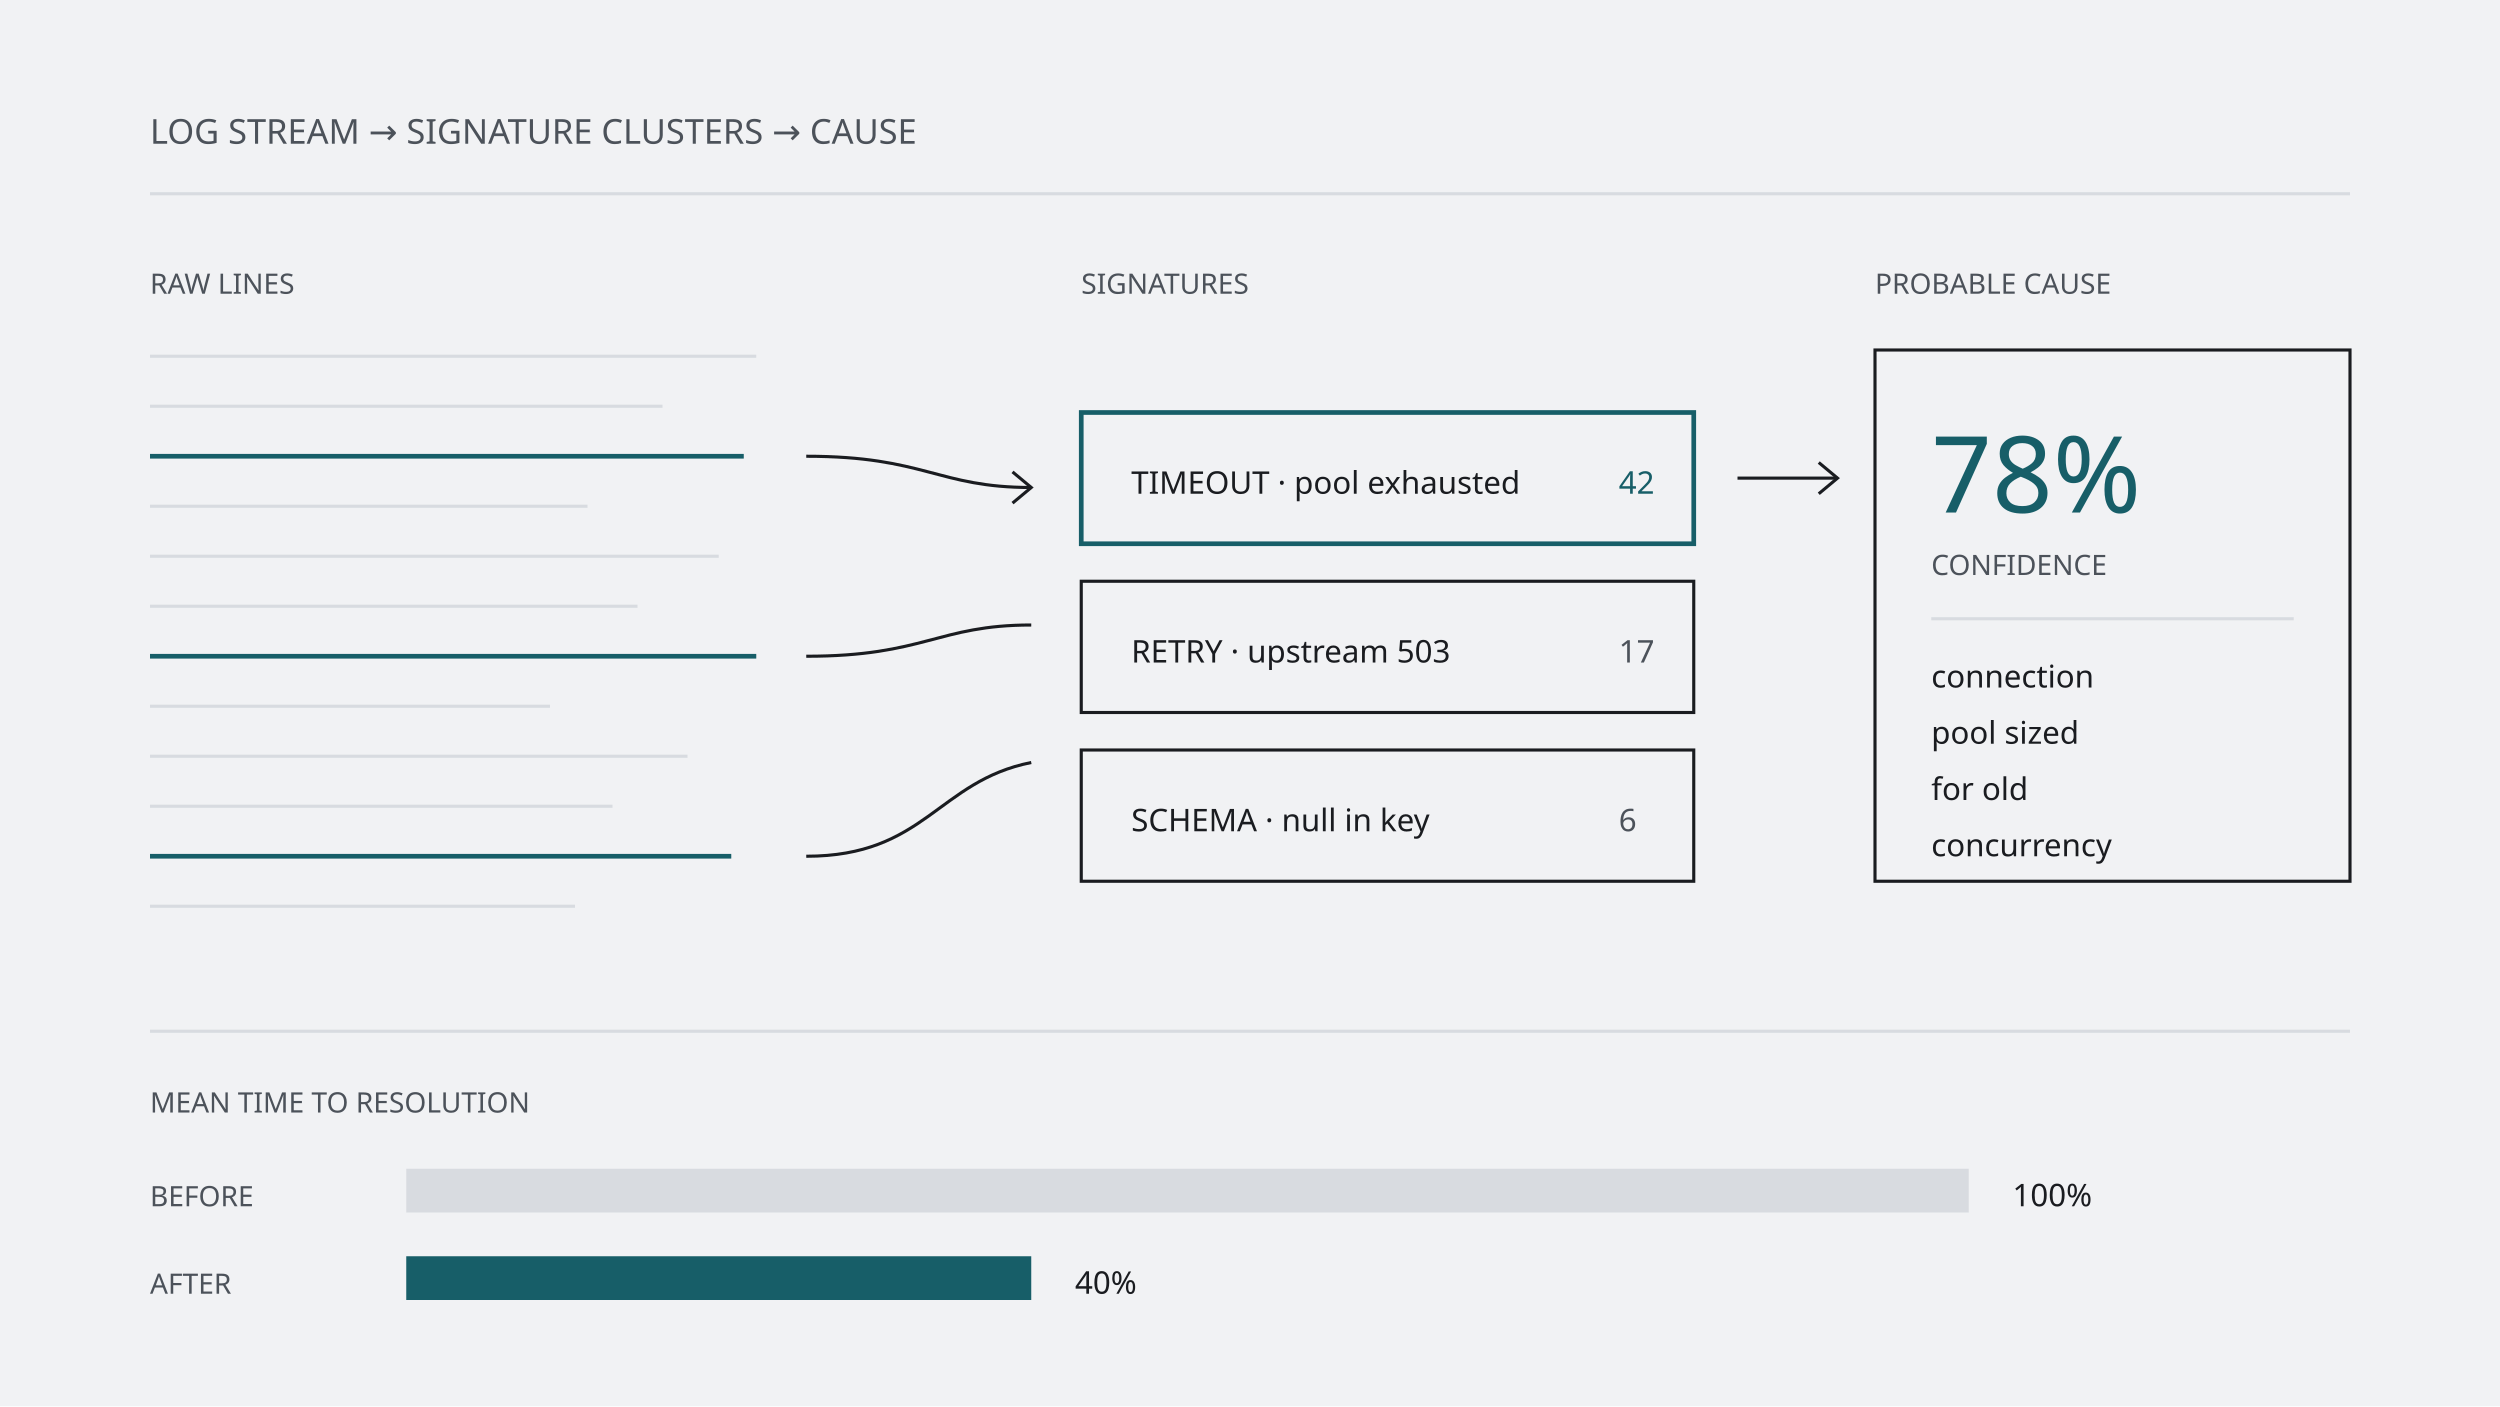
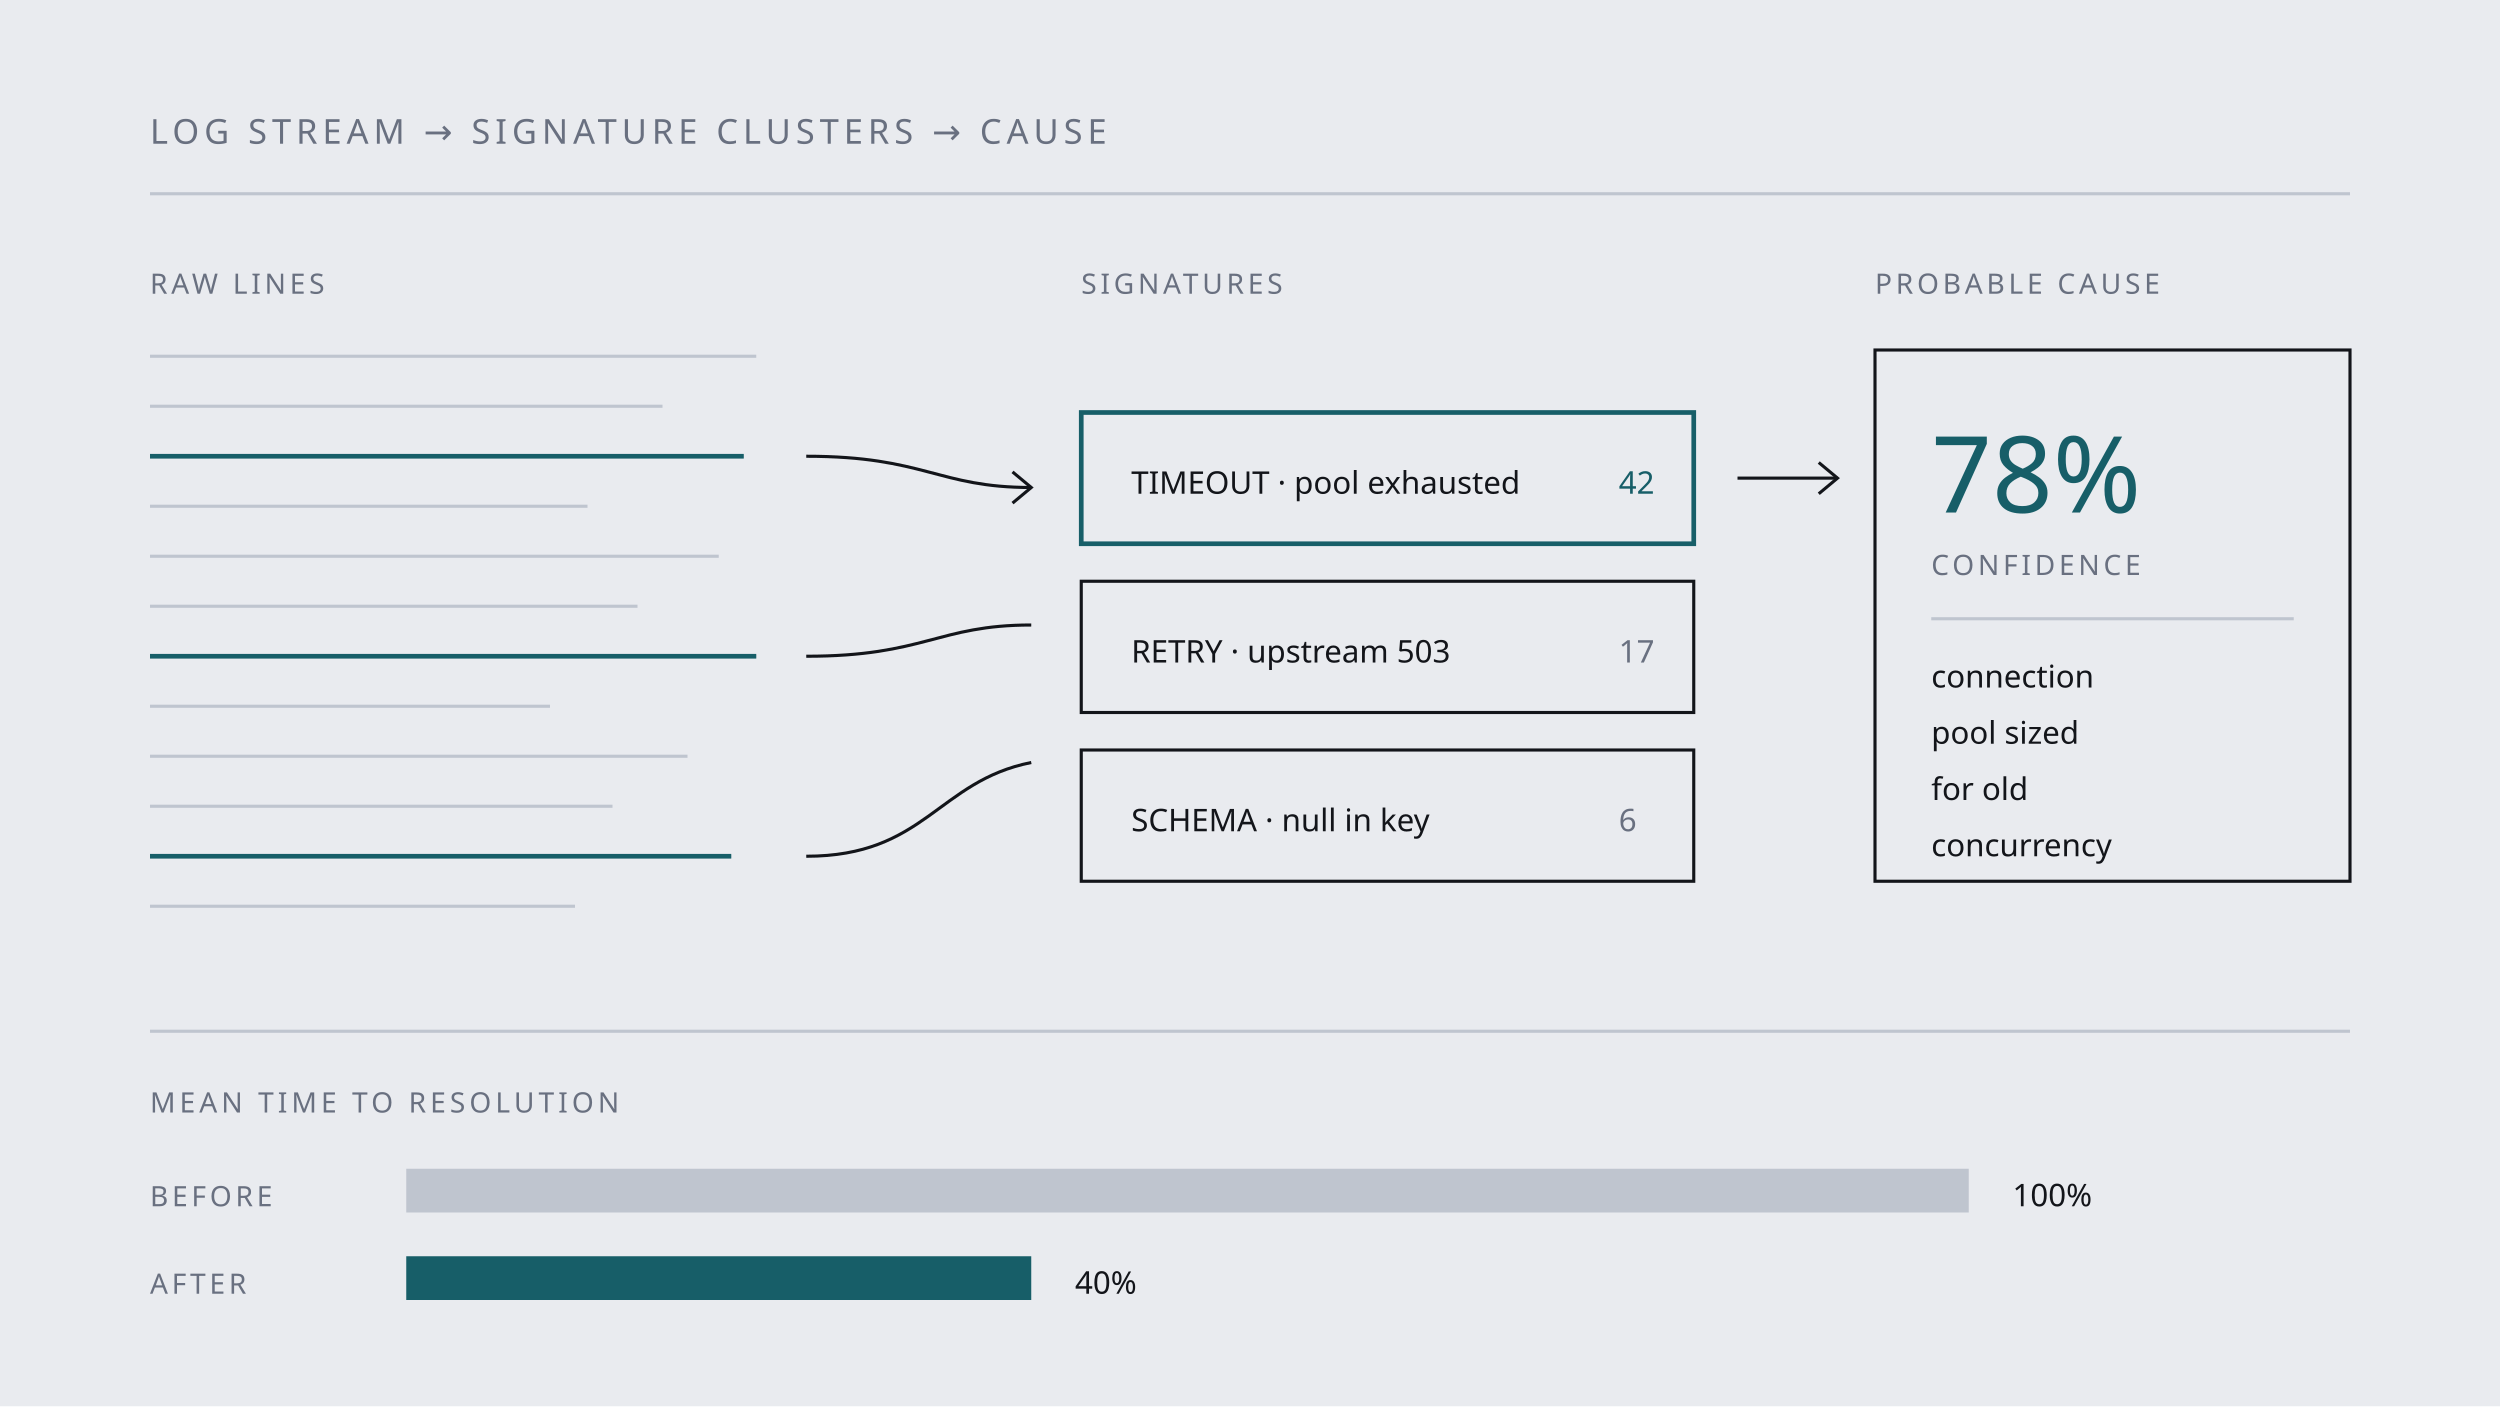
<svg xmlns="http://www.w3.org/2000/svg" viewBox="0 0 800 450" width="800" height="450" role="img" aria-label="Raw log lines clustered into failure signatures with a ranked probable root cause">
-   <rect width="800" height="450" fill="#F1F2F4" />
-   <g font-family="'Comic Sans MS', 'Segoe UI', system-ui, sans-serif" font-size="11" fill="#4C525A">
+   <rect width="800" height="450" fill="#E9EBEF" />
+   <g font-family="Manrope, 'Segoe UI', system-ui, sans-serif" font-size="11" letter-spacing="1.6" fill="#697080">
    <text x="48" y="46">LOG STREAM → SIGNATURE CLUSTERS → CAUSE</text>
  </g>
-   <line x1="48" y1="62" x2="752" y2="62" stroke="#D8DBE0" />
-   <g font-family="'Comic Sans MS', 'Segoe UI', system-ui, sans-serif" font-size="9" fill="#4C525A">
+   <line x1="48" y1="62" x2="752" y2="62" stroke="#BFC5CF" />
+   <g font-family="Manrope, 'Segoe UI', system-ui, sans-serif" font-size="9" letter-spacing="1.2" fill="#697080">
    <text x="48" y="94">RAW LINES</text>
  </g>
-   <g stroke="#D8DBE0" stroke-width="1">
+   <g stroke="#BFC5CF" stroke-width="1">
    <line x1="48" y1="114" x2="242" y2="114" />
    <line x1="48" y1="130" x2="212" y2="130" />
    <line x1="48" y1="146" x2="238" y2="146" />
    <line x1="48" y1="162" x2="188" y2="162" />
    <line x1="48" y1="178" x2="230" y2="178" />
    <line x1="48" y1="194" x2="204" y2="194" />
    <line x1="48" y1="210" x2="242" y2="210" />
    <line x1="48" y1="226" x2="176" y2="226" />
    <line x1="48" y1="242" x2="220" y2="242" />
    <line x1="48" y1="258" x2="196" y2="258" />
    <line x1="48" y1="274" x2="234" y2="274" />
    <line x1="48" y1="290" x2="184" y2="290" />
  </g>
  <g stroke="#175E68" stroke-width="1.5">
    <line x1="48" y1="146" x2="238" y2="146" />
    <line x1="48" y1="210" x2="242" y2="210" />
    <line x1="48" y1="274" x2="234" y2="274" />
  </g>
-   <g stroke="#1A1C20" stroke-width="1" fill="none">
+   <g stroke="#13151A" stroke-width="1" fill="none">
    <path d="M258 146 C296 146 300 156 330 156" />
    <path d="M258 210 C296 210 300 200 330 200" />
    <path d="M258 274 C296 274 300 250 330 244" />
    <path d="M324 151 l6 5 -6 5" />
  </g>
-   <g font-family="'Comic Sans MS', 'Segoe UI', system-ui, sans-serif" font-size="9" fill="#4C525A">
+   <g font-family="Manrope, 'Segoe UI', system-ui, sans-serif" font-size="9" letter-spacing="1.2" fill="#697080">
    <text x="346" y="94">SIGNATURES</text>
  </g>
-   <g font-family="'Comic Sans MS', 'Segoe UI', system-ui, sans-serif" font-size="10">
+   <g font-family="Manrope, 'Segoe UI', system-ui, sans-serif" font-size="10">
    <rect x="346" y="132" width="196" height="42" fill="none" stroke="#175E68" stroke-width="1.5" />
-     <text x="362" y="158" fill="#1A1C20">TIMEOUT · pool exhausted</text>
+     <text x="362" y="158" fill="#13151A">TIMEOUT · pool exhausted</text>
    <text x="518" y="158" fill="#175E68">42</text>
-     <rect x="346" y="186" width="196" height="42" fill="none" stroke="#1A1C20" />
-     <text x="362" y="212" fill="#1A1C20">RETRY · upstream 503</text>
-     <text x="518" y="212" fill="#4C525A">17</text>
-     <rect x="346" y="240" width="196" height="42" fill="none" stroke="#1A1C20" />
-     <text x="362" y="266" fill="#1A1C20">SCHEMA · null in key</text>
-     <text x="518" y="266" fill="#4C525A">6</text>
+     <rect x="346" y="186" width="196" height="42" fill="none" stroke="#13151A" />
+     <text x="362" y="212" fill="#13151A">RETRY · upstream 503</text>
+     <text x="518" y="212" fill="#697080">17</text>
+     <rect x="346" y="240" width="196" height="42" fill="none" stroke="#13151A" />
+     <text x="362" y="266" fill="#13151A">SCHEMA · null in key</text>
+     <text x="518" y="266" fill="#697080">6</text>
  </g>
-   <g stroke="#1A1C20" stroke-width="1" fill="none">
+   <g stroke="#13151A" stroke-width="1" fill="none">
    <path d="M556 153 H588" />
    <path d="M582 148 l6 5 -6 5" />
  </g>
-   <g font-family="'Comic Sans MS', 'Segoe UI', system-ui, sans-serif" font-size="9" fill="#4C525A">
+   <g font-family="Manrope, 'Segoe UI', system-ui, sans-serif" font-size="9" letter-spacing="1.2" fill="#697080">
    <text x="600" y="94">PROBABLE CAUSE</text>
  </g>
-   <rect x="600" y="112" width="152" height="170" fill="none" stroke="#1A1C20" />
-   <g font-family="'Comic Sans MS', 'Segoe UI', system-ui, sans-serif" font-size="34" fill="#175E68">
+   <rect x="600" y="112" width="152" height="170" fill="none" stroke="#13151A" />
+   <g font-family="Manrope, 'Segoe UI', system-ui, sans-serif" font-size="34" fill="#175E68">
    <text x="618" y="164">78%</text>
  </g>
-   <g font-family="'Comic Sans MS', 'Segoe UI', system-ui, sans-serif" font-size="9" fill="#4C525A">
+   <g font-family="Manrope, 'Segoe UI', system-ui, sans-serif" font-size="9" letter-spacing="1.2" fill="#697080">
    <text x="618" y="184">CONFIDENCE</text>
  </g>
-   <line x1="618" y1="198" x2="734" y2="198" stroke="#D8DBE0" />
-   <g font-family="'Comic Sans MS', 'Segoe UI', system-ui, sans-serif" font-size="10" fill="#1A1C20">
+   <line x1="618" y1="198" x2="734" y2="198" stroke="#BFC5CF" />
+   <g font-family="Manrope, 'Segoe UI', system-ui, sans-serif" font-size="10" fill="#13151A">
    <text x="618" y="220">connection</text>
    <text x="618" y="238">pool sized</text>
    <text x="618" y="256">for old</text>
    <text x="618" y="274">concurrency</text>
  </g>
-   <line x1="48" y1="330" x2="752" y2="330" stroke="#D8DBE0" />
-   <g font-family="'Comic Sans MS', 'Segoe UI', system-ui, sans-serif" font-size="9" fill="#4C525A">
+   <line x1="48" y1="330" x2="752" y2="330" stroke="#BFC5CF" />
+   <g font-family="Manrope, 'Segoe UI', system-ui, sans-serif" font-size="9" letter-spacing="1.3" fill="#697080">
    <text x="48" y="356">MEAN TIME TO RESOLUTION</text>
  </g>
-   <g font-family="'Comic Sans MS', 'Segoe UI', system-ui, sans-serif" font-size="9" fill="#4C525A">
+   <g font-family="Manrope, 'Segoe UI', system-ui, sans-serif" font-size="9" letter-spacing="1.2" fill="#697080">
    <text x="48" y="386">BEFORE</text>
    <text x="48" y="414">AFTER</text>
  </g>
-   <rect x="130" y="374" width="500" height="14" fill="#D8DBE0" />
+   <rect x="130" y="374" width="500" height="14" fill="#BFC5CF" />
  <rect x="130" y="402" width="200" height="14" fill="#175E68" />
-   <g font-family="'Comic Sans MS', 'Segoe UI', system-ui, sans-serif" font-size="10" fill="#1A1C20">
+   <g font-family="Manrope, 'Segoe UI', system-ui, sans-serif" font-size="10" fill="#13151A">
    <text x="644" y="386">100%</text>
    <text x="344" y="414">40%</text>
  </g>
</svg>
